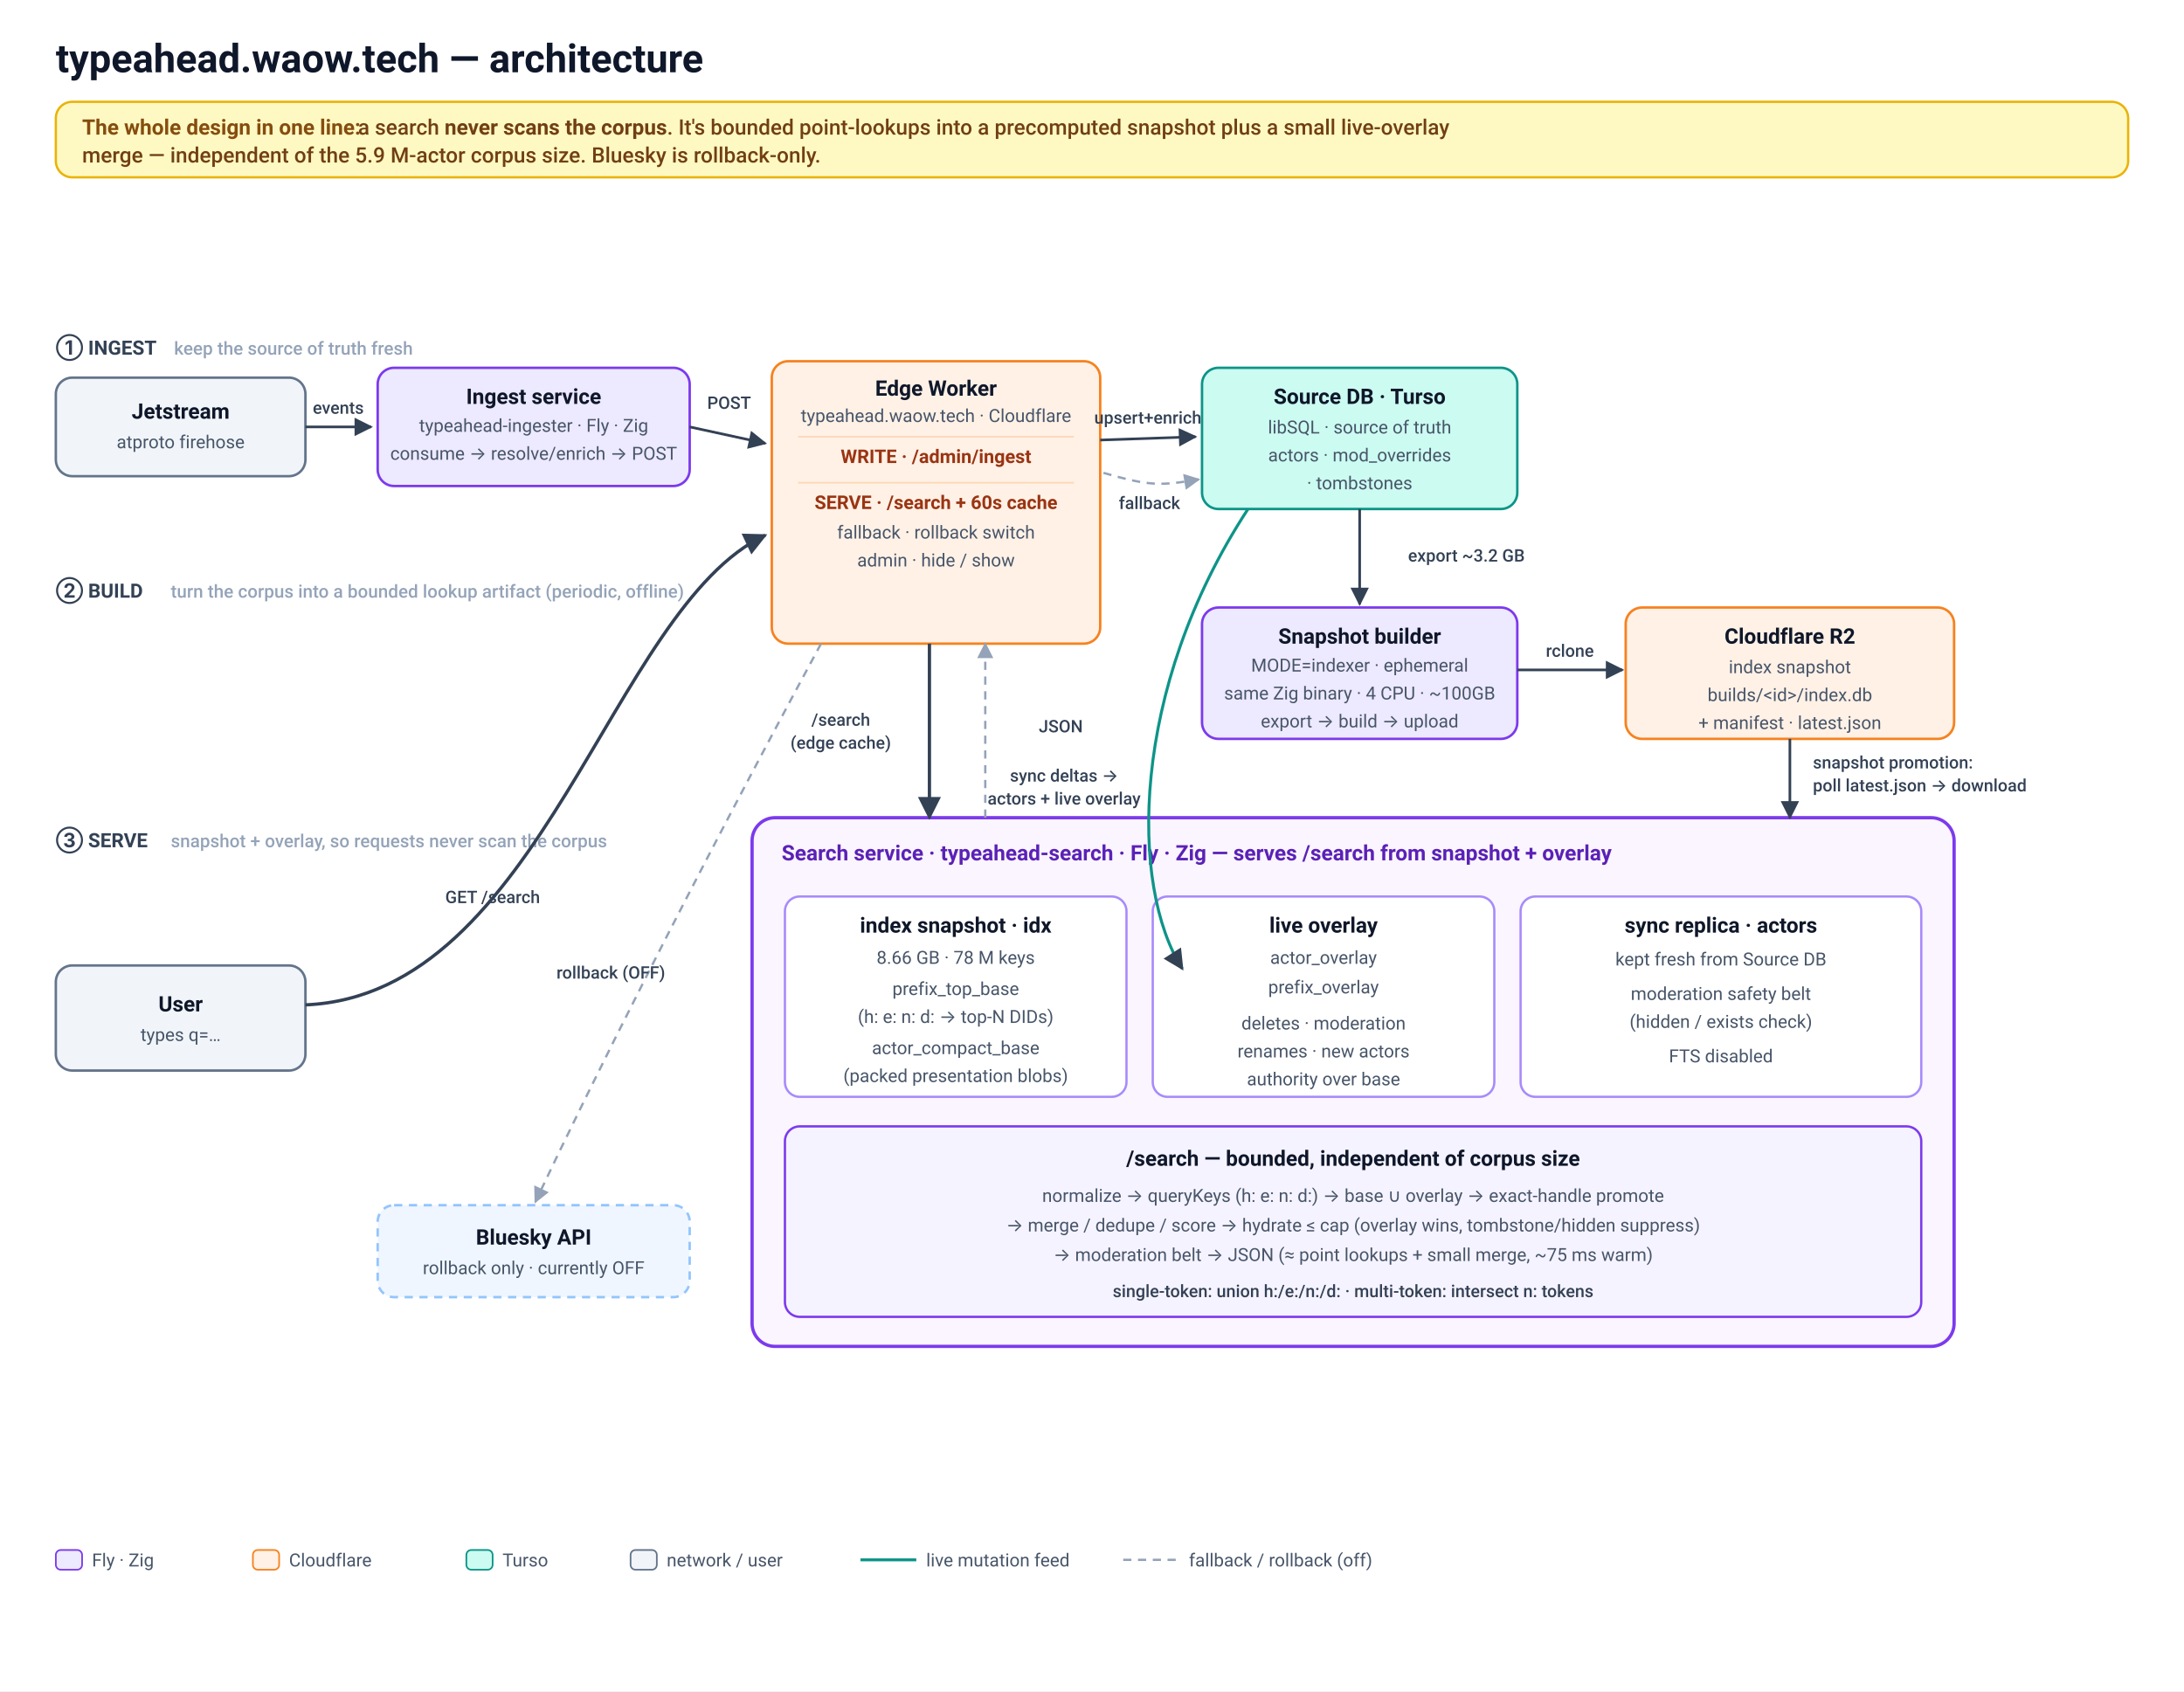
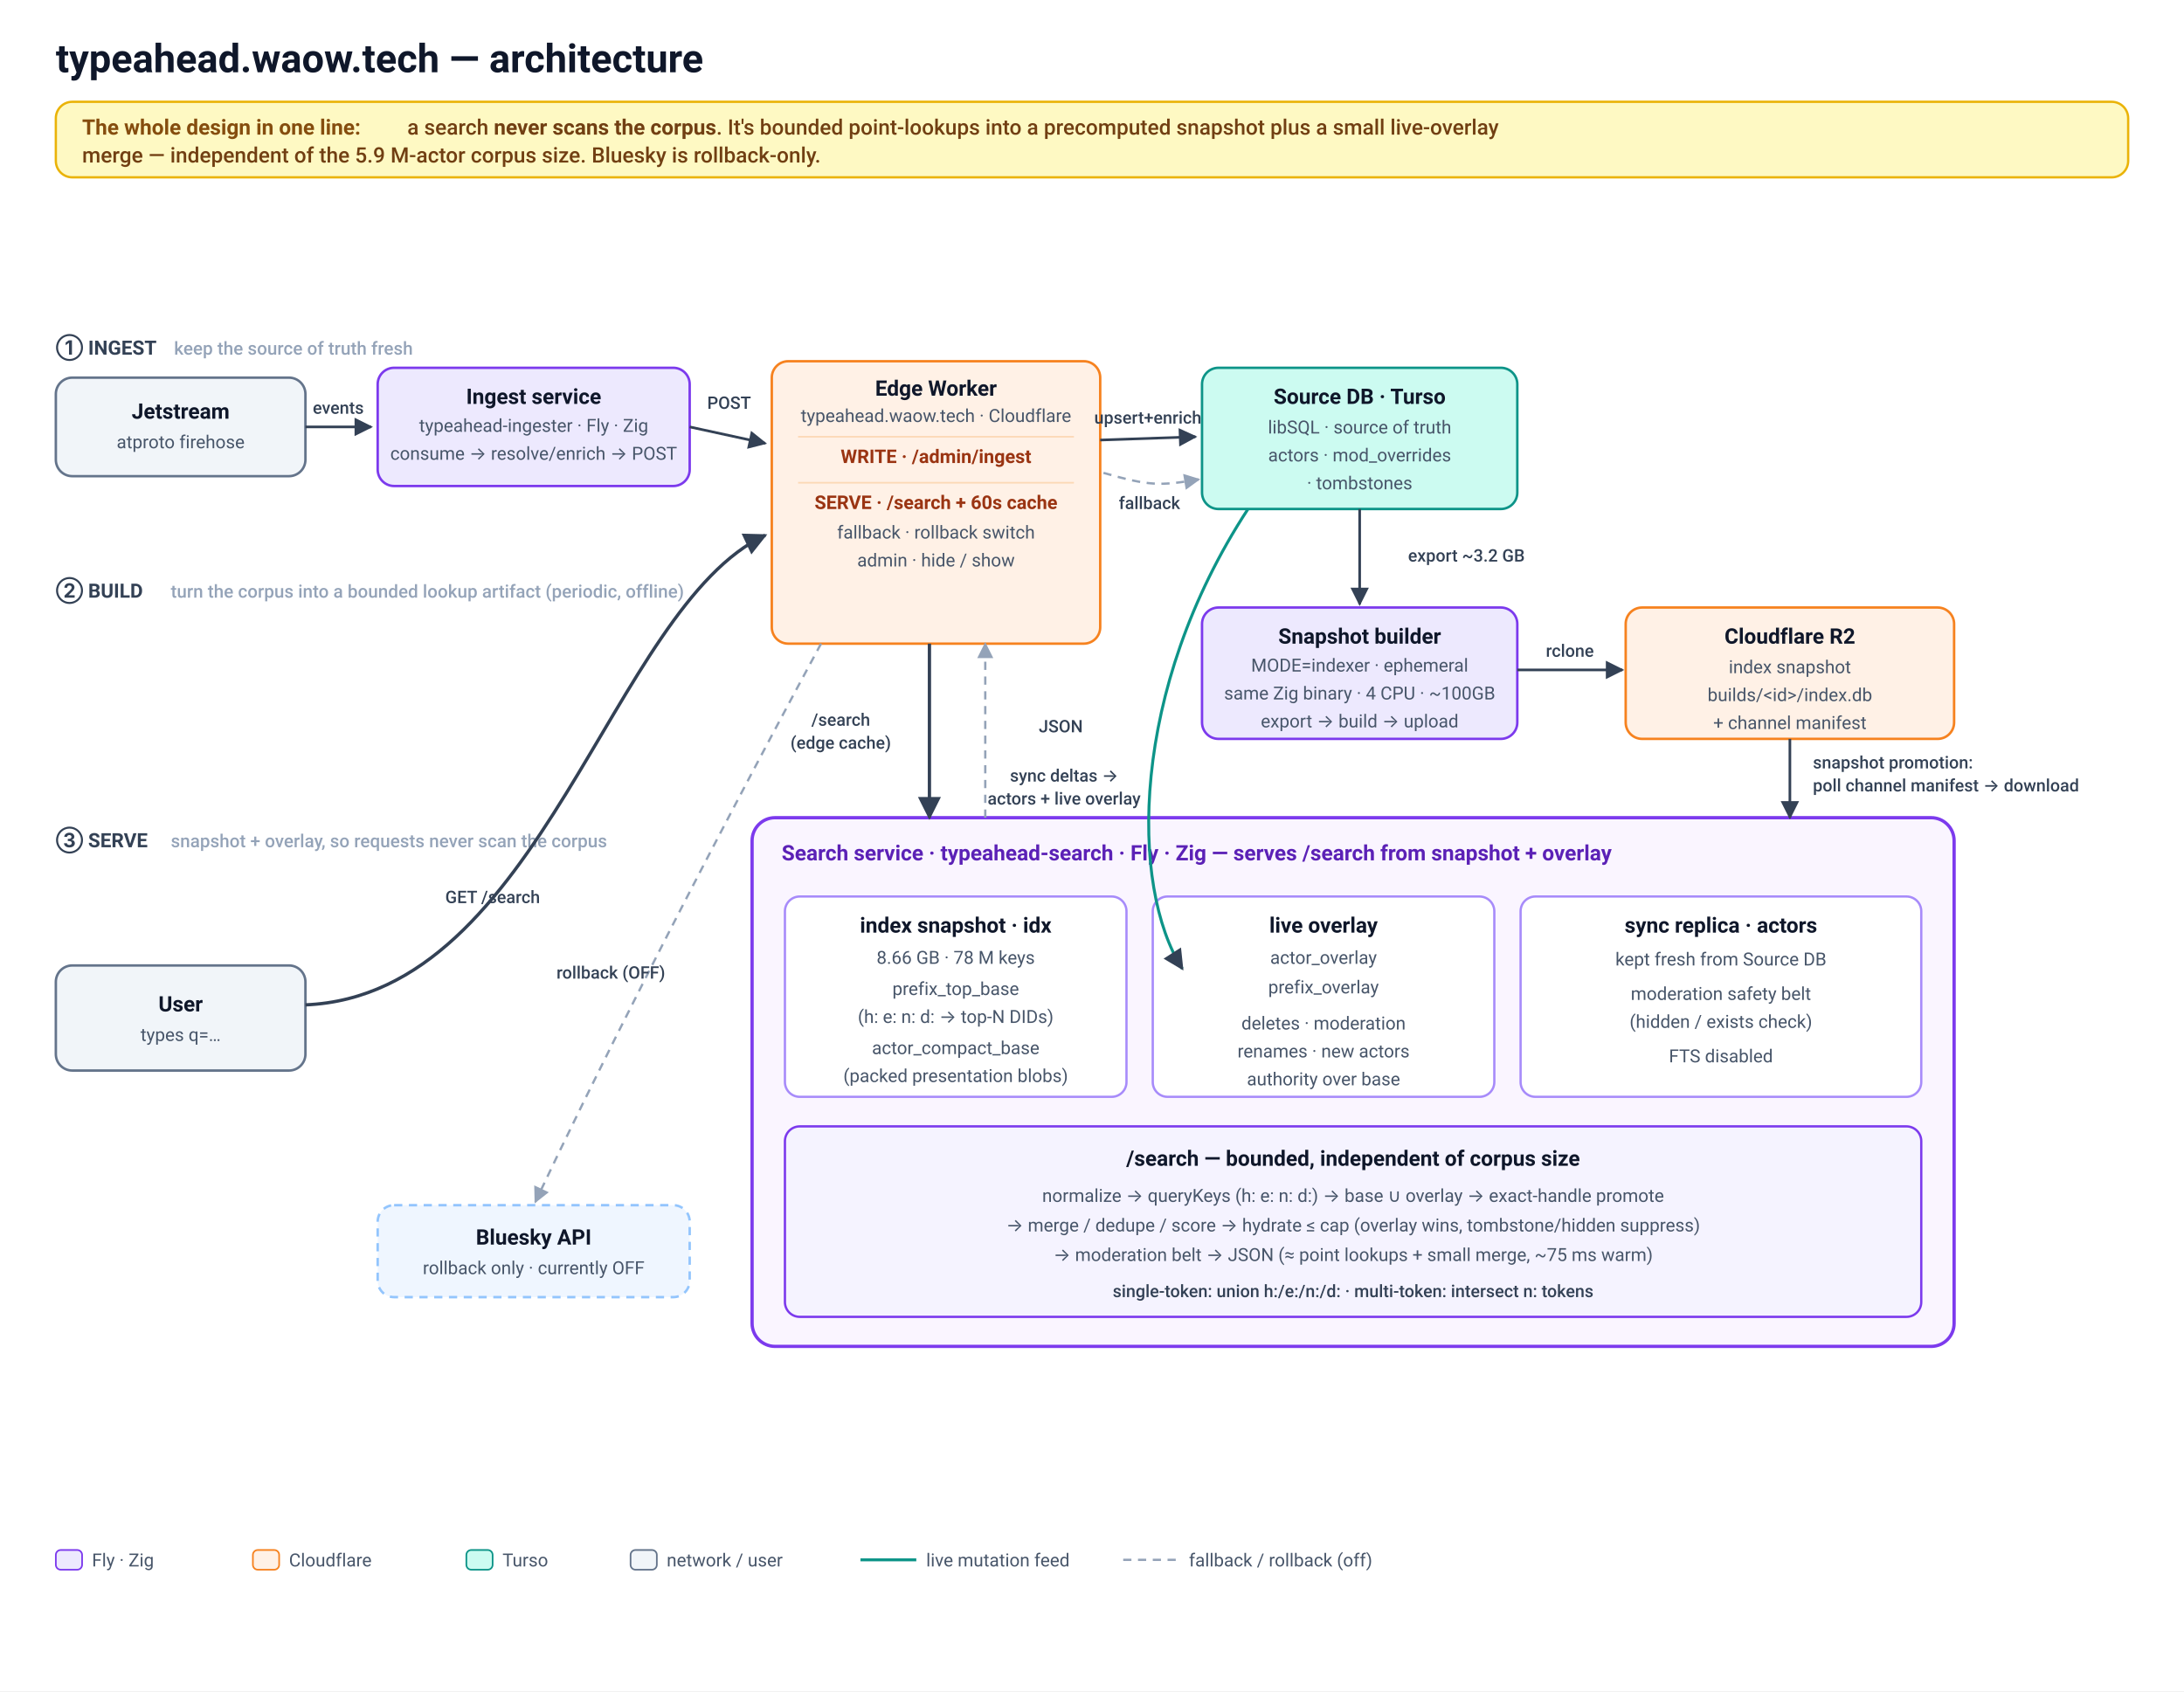
<svg xmlns="http://www.w3.org/2000/svg" viewBox="0 0 1330 1030" font-family="ui-sans-serif, system-ui, -apple-system, 'Segoe UI', Roboto, sans-serif" role="img" aria-label="typeahead.waow.tech architecture: continuous ingest, offline snapshot build, bounded snapshot+overlay serving">
  <style>
    .title  { font-weight:700; font-size:24px; fill:#0f172a; }
    .thesis { font-weight:500; font-size:13px; fill:#713f12; }
    .thesisB{ font-weight:700; font-size:13px; fill:#854d0e; }
    .ttl    { font-weight:600; font-size:13px; fill:#0f172a; }
    .sm     { font-weight:400; font-size:11px; fill:#475569; }
    .lbl    { font-weight:500; font-size:10.5px; fill:#334155; }
    .lane   { font-weight:700; font-size:12px; fill:#334155; }
    .lanesm { font-weight:500; font-size:11px; fill:#94a3b8; }
    .big    { font-weight:700; font-size:13px; fill:#5b21b6; }
    .wk     { font-weight:600; font-size:11.5px; fill:#9a3412; }
  </style>
  <defs>
    <marker id="arr" viewBox="0 0 10 10" refX="9" refY="5" markerWidth="7" markerHeight="7" orient="auto-start-reverse">
      <path d="M0,0 L10,5 L0,10 z" fill="#334155" />
    </marker>
    <marker id="arrg" viewBox="0 0 10 10" refX="9" refY="5" markerWidth="7" markerHeight="7" orient="auto-start-reverse">
      <path d="M0,0 L10,5 L0,10 z" fill="#94a3b8" />
    </marker>
  </defs>
  <rect x="0" y="0" width="1330" height="1030" fill="#ffffff" />
  <text class="title" x="34" y="44">typeahead.waow.tech — architecture</text>
  <rect x="34" y="62" width="1262" height="46" rx="10" fill="#fef9c3" stroke="#eab308" stroke-width="1.4" />
  <text class="thesisB" x="50" y="82">The whole design in one line:</text>
-   <text class="thesis" x="218" y="82">a search <tspan font-weight="700">never scans the corpus</tspan>. It's bounded point-lookups into a precomputed snapshot plus a small live-overlay</text>
+   <text class="thesis" x="248" y="82">a search <tspan font-weight="700">never scans the corpus</tspan>. It's bounded point-lookups into a precomputed snapshot plus a small live-overlay</text>
  <text class="thesis" x="50" y="99">merge — independent of the 5.9 M-actor corpus size. Bluesky is rollback-only.</text>
  <g transform="translate(0,120)">
    <text class="lane" x="34" y="96">① INGEST</text>
    <text class="lanesm" x="106" y="96">keep the source of truth fresh</text>
    <text class="lane" x="34" y="244">② BUILD</text>
    <text class="lanesm" x="104" y="244">turn the corpus into a bounded lookup artifact (periodic, offline)</text>
    <text class="lane" x="34" y="396">③ SERVE</text>
    <text class="lanesm" x="104" y="396">snapshot + overlay, so requests never scan the corpus</text>
    <rect x="34" y="110" width="152" height="60" rx="10" fill="#f1f5f9" stroke="#64748b" stroke-width="1.5" />
    <text class="ttl" x="110" y="135" text-anchor="middle">Jetstream</text>
    <text class="sm" x="110" y="153" text-anchor="middle">atproto firehose</text>
    <rect x="230" y="104" width="190" height="72" rx="10" fill="#ede9fe" stroke="#7c3aed" stroke-width="1.5" />
    <text class="ttl" x="325" y="126" text-anchor="middle">Ingest service</text>
    <text class="sm" x="325" y="143" text-anchor="middle">typeahead-ingester · Fly · Zig</text>
    <text class="sm" x="325" y="160" text-anchor="middle">consume → resolve/enrich → POST</text>
    <rect x="470" y="100" width="200" height="172" rx="10" fill="#fff1e6" stroke="#f6821f" stroke-width="1.5" />
    <text class="ttl" x="570" y="121" text-anchor="middle">Edge Worker</text>
    <text class="sm" x="570" y="137" text-anchor="middle">typeahead.waow.tech · Cloudflare</text>
    <line x1="486" y1="146" x2="654" y2="146" stroke="#fcd9b6" stroke-width="1" />
    <text class="wk" x="570" y="162" text-anchor="middle">WRITE · /admin/ingest</text>
    <line x1="486" y1="174" x2="654" y2="174" stroke="#fcd9b6" stroke-width="1" />
    <text class="wk" x="570" y="190" text-anchor="middle">SERVE · /search + 60s cache</text>
    <text class="sm" x="570" y="208" text-anchor="middle">fallback · rollback switch</text>
    <text class="sm" x="570" y="225" text-anchor="middle">admin · hide / show</text>
    <rect x="732" y="104" width="192" height="86" rx="10" fill="#ccfbf1" stroke="#0d9488" stroke-width="1.5" />
    <text class="ttl" x="828" y="126" text-anchor="middle">Source DB · Turso</text>
    <text class="sm" x="828" y="144" text-anchor="middle">libSQL · source of truth</text>
    <text class="sm" x="828" y="161" text-anchor="middle">actors · mod_overrides</text>
    <text class="sm" x="828" y="178" text-anchor="middle">· tombstones</text>
    <rect x="732" y="250" width="192" height="80" rx="10" fill="#ede9fe" stroke="#7c3aed" stroke-width="1.5" />
    <text class="ttl" x="828" y="272" text-anchor="middle">Snapshot builder</text>
    <text class="sm" x="828" y="289" text-anchor="middle">MODE=indexer · ephemeral</text>
    <text class="sm" x="828" y="306" text-anchor="middle">same Zig binary · 4 CPU · ~100GB</text>
    <text class="sm" x="828" y="323" text-anchor="middle">export → build → upload</text>
    <rect x="990" y="250" width="200" height="80" rx="10" fill="#fff1e6" stroke="#f6821f" stroke-width="1.5" />
    <text class="ttl" x="1090" y="272" text-anchor="middle">Cloudflare R2</text>
    <text class="sm" x="1090" y="290" text-anchor="middle">index snapshot</text>
    <text class="sm" x="1090" y="307" text-anchor="middle">builds/&lt;id&gt;/index.db</text>
-     <text class="sm" x="1090" y="324" text-anchor="middle">+ manifest · latest.json</text>
+     <text class="sm" x="1090" y="324" text-anchor="middle">+ channel manifest</text>
    <rect x="34" y="468" width="152" height="64" rx="10" fill="#f1f5f9" stroke="#64748b" stroke-width="1.5" />
    <text class="ttl" x="110" y="496" text-anchor="middle">User</text>
    <text class="sm" x="110" y="514" text-anchor="middle">types  q=…</text>
    <rect x="230" y="614" width="190" height="56" rx="10" fill="#eff6ff" stroke="#93c5fd" stroke-width="1.5" stroke-dasharray="5 4" />
    <text class="ttl" x="325" y="638" text-anchor="middle" fill="#3b82f6">Bluesky API</text>
    <text class="sm" x="325" y="656" text-anchor="middle">rollback only · currently OFF</text>
    <rect x="458" y="378" width="732" height="322" rx="14" fill="#faf5ff" stroke="#7c3aed" stroke-width="2" />
    <text class="big" x="476" y="404">Search service · typeahead-search · Fly · Zig — serves /search from snapshot + overlay</text>
    <rect x="478" y="426" width="208" height="122" rx="9" fill="#ffffff" stroke="#a78bfa" stroke-width="1.4" />
    <text class="ttl" x="582" y="448" text-anchor="middle">index snapshot · idx</text>
    <text class="sm" x="582" y="467" text-anchor="middle">8.66 GB · 78 M keys</text>
    <text class="sm" x="582" y="486" text-anchor="middle">prefix_top_base</text>
    <text class="sm" x="582" y="503" text-anchor="middle">(h: e: n: d: → top-N DIDs)</text>
    <text class="sm" x="582" y="522" text-anchor="middle">actor_compact_base</text>
    <text class="sm" x="582" y="539" text-anchor="middle">(packed presentation blobs)</text>
    <rect x="702" y="426" width="208" height="122" rx="9" fill="#ffffff" stroke="#a78bfa" stroke-width="1.4" />
    <text class="ttl" x="806" y="448" text-anchor="middle">live overlay</text>
    <text class="sm" x="806" y="467" text-anchor="middle">actor_overlay</text>
    <text class="sm" x="806" y="485" text-anchor="middle">prefix_overlay</text>
    <text class="sm" x="806" y="507" text-anchor="middle">deletes · moderation</text>
    <text class="sm" x="806" y="524" text-anchor="middle">renames · new actors</text>
    <text class="sm" x="806" y="541" text-anchor="middle" fill="#7c3aed">authority over base</text>
    <rect x="926" y="426" width="244" height="122" rx="9" fill="#ffffff" stroke="#a78bfa" stroke-width="1.4" />
    <text class="ttl" x="1048" y="448" text-anchor="middle">sync replica · actors</text>
    <text class="sm" x="1048" y="468" text-anchor="middle">kept fresh from Source DB</text>
    <text class="sm" x="1048" y="489" text-anchor="middle">moderation safety belt</text>
    <text class="sm" x="1048" y="506" text-anchor="middle">(hidden / exists check)</text>
    <text class="sm" x="1048" y="527" text-anchor="middle">FTS disabled</text>
    <rect x="478" y="566" width="692" height="116" rx="9" fill="#f5f3ff" stroke="#7c3aed" stroke-width="1.4" />
    <text class="ttl" x="824" y="590" text-anchor="middle">/search — bounded, independent of corpus size</text>
    <text class="sm" x="824" y="612" text-anchor="middle">normalize → queryKeys (h: e: n: d:) → base ∪ overlay → exact-handle promote</text>
    <text class="sm" x="824" y="630" text-anchor="middle">→ merge / dedupe / score → hydrate ≤ cap (overlay wins, tombstone/hidden suppress)</text>
    <text class="sm" x="824" y="648" text-anchor="middle">→ moderation belt → JSON   (≈ point lookups + small merge, ~75 ms warm)</text>
    <text class="lbl" x="824" y="670" text-anchor="middle" fill="#7c3aed">single-token: union h:/e:/n:/d:   ·   multi-token: intersect n: tokens</text>
    <line x1="186" y1="140" x2="226" y2="140" stroke="#334155" stroke-width="1.6" marker-end="url(#arr)" />
    <text class="lbl" x="206" y="132" text-anchor="middle">events</text>
    <line x1="420" y1="140" x2="466" y2="150" stroke="#334155" stroke-width="1.6" marker-end="url(#arr)" />
    <text class="lbl" x="444" y="129" text-anchor="middle">POST</text>
    <line x1="670" y1="148" x2="728" y2="146" stroke="#334155" stroke-width="1.6" marker-end="url(#arr)" />
    <text class="lbl" x="699" y="138" text-anchor="middle">upsert+enrich</text>
    <line x1="828" y1="190" x2="828" y2="248" stroke="#334155" stroke-width="1.6" marker-end="url(#arr)" />
    <text class="lbl" x="893" y="222" text-anchor="middle">export ~3.2 GB</text>
    <line x1="924" y1="288" x2="988" y2="288" stroke="#334155" stroke-width="1.6" marker-end="url(#arr)" />
    <text class="lbl" x="956" y="280" text-anchor="middle">rclone</text>
    <path d="M1090,330 L1090,378" fill="none" stroke="#334155" stroke-width="1.6" marker-end="url(#arr)" />
    <text class="lbl" x="1104" y="348" text-anchor="start">snapshot promotion:</text>
-     <text class="lbl" x="1104" y="362" text-anchor="start">poll latest.json → download</text>
+     <text class="lbl" x="1104" y="362" text-anchor="start">poll channel manifest → download</text>
    <path d="M760,190 C 688,300 688,420 720,470" fill="none" stroke="#0d9488" stroke-width="1.8" marker-end="url(#arr)" />
    <text class="lbl" x="648" y="356" text-anchor="middle" fill="#0d9488">sync deltas →</text>
    <text class="lbl" x="648" y="370" text-anchor="middle" fill="#0d9488">actors + live overlay</text>
    <path d="M186,492 C 330,486 372,250 466,206" fill="none" stroke="#334155" stroke-width="2" marker-end="url(#arr)" />
    <text class="lbl" x="300" y="430" text-anchor="middle">GET /search</text>
    <path d="M566,272 L566,378" fill="none" stroke="#334155" stroke-width="2" marker-end="url(#arr)" />
    <text class="lbl" x="512" y="322" text-anchor="middle">/search</text>
    <text class="lbl" x="512" y="336" text-anchor="middle">(edge cache)</text>
    <path d="M600,378 L600,272" fill="none" stroke="#94a3b8" stroke-width="1.4" stroke-dasharray="5 4" marker-end="url(#arrg)" />
    <text class="lbl" x="646" y="326" text-anchor="middle" fill="#64748b">JSON</text>
    <path d="M672,168 C 700,176 706,176 730,172" fill="none" stroke="#94a3b8" stroke-width="1.4" stroke-dasharray="5 4" marker-end="url(#arrg)" />
    <text class="lbl" x="700" y="190" text-anchor="middle" fill="#64748b">fallback</text>
    <path d="M500,272 C 420,420 360,540 326,612" fill="none" stroke="#94a3b8" stroke-width="1.4" stroke-dasharray="5 4" marker-end="url(#arrg)" />
    <text class="lbl" x="372" y="476" text-anchor="middle" fill="#64748b">rollback (OFF)</text>
    <g transform="translate(34,824)">
      <rect x="0" y="0" width="16" height="12" rx="3" fill="#ede9fe" stroke="#7c3aed" />
      <text class="sm" x="22" y="10">Fly · Zig</text>
      <rect x="120" y="0" width="16" height="12" rx="3" fill="#fff1e6" stroke="#f6821f" />
      <text class="sm" x="142" y="10">Cloudflare</text>
      <rect x="250" y="0" width="16" height="12" rx="3" fill="#ccfbf1" stroke="#0d9488" />
      <text class="sm" x="272" y="10">Turso</text>
      <rect x="350" y="0" width="16" height="12" rx="3" fill="#f1f5f9" stroke="#64748b" />
      <text class="sm" x="372" y="10">network / user</text>
      <line x1="490" y1="6" x2="524" y2="6" stroke="#0d9488" stroke-width="1.8" />
      <text class="sm" x="530" y="10">live mutation feed</text>
      <line x1="650" y1="6" x2="684" y2="6" stroke="#94a3b8" stroke-width="1.4" stroke-dasharray="5 4" />
      <text class="sm" x="690" y="10">fallback / rollback (off)</text>
    </g>
  </g>
</svg>
